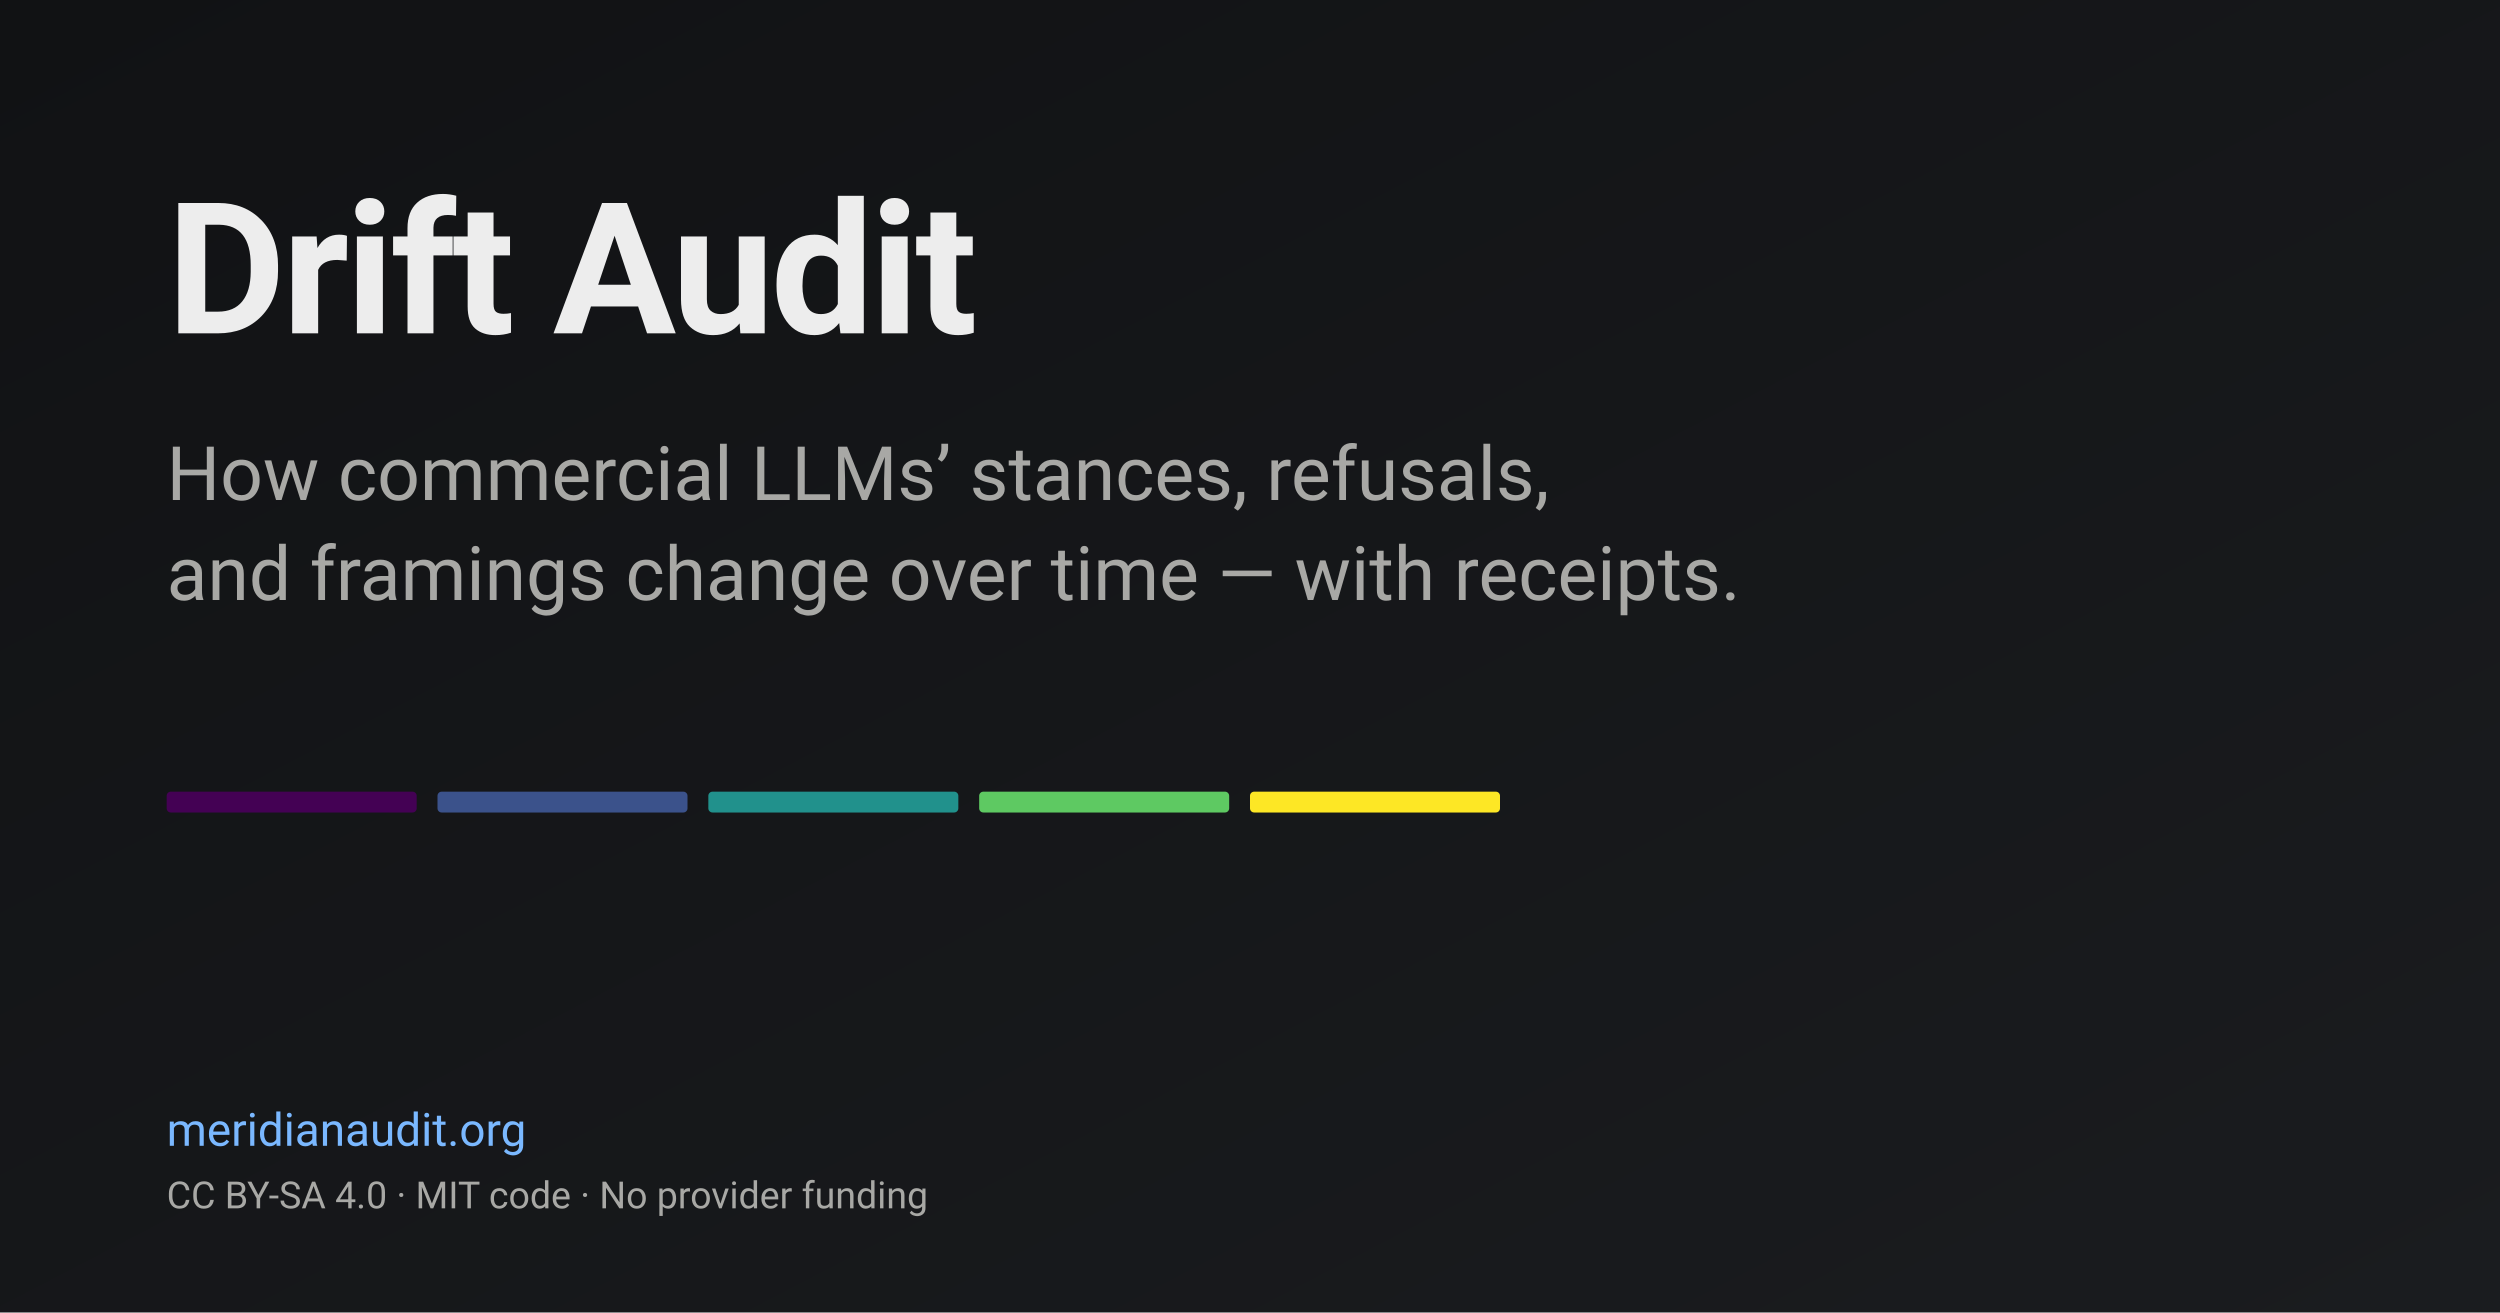
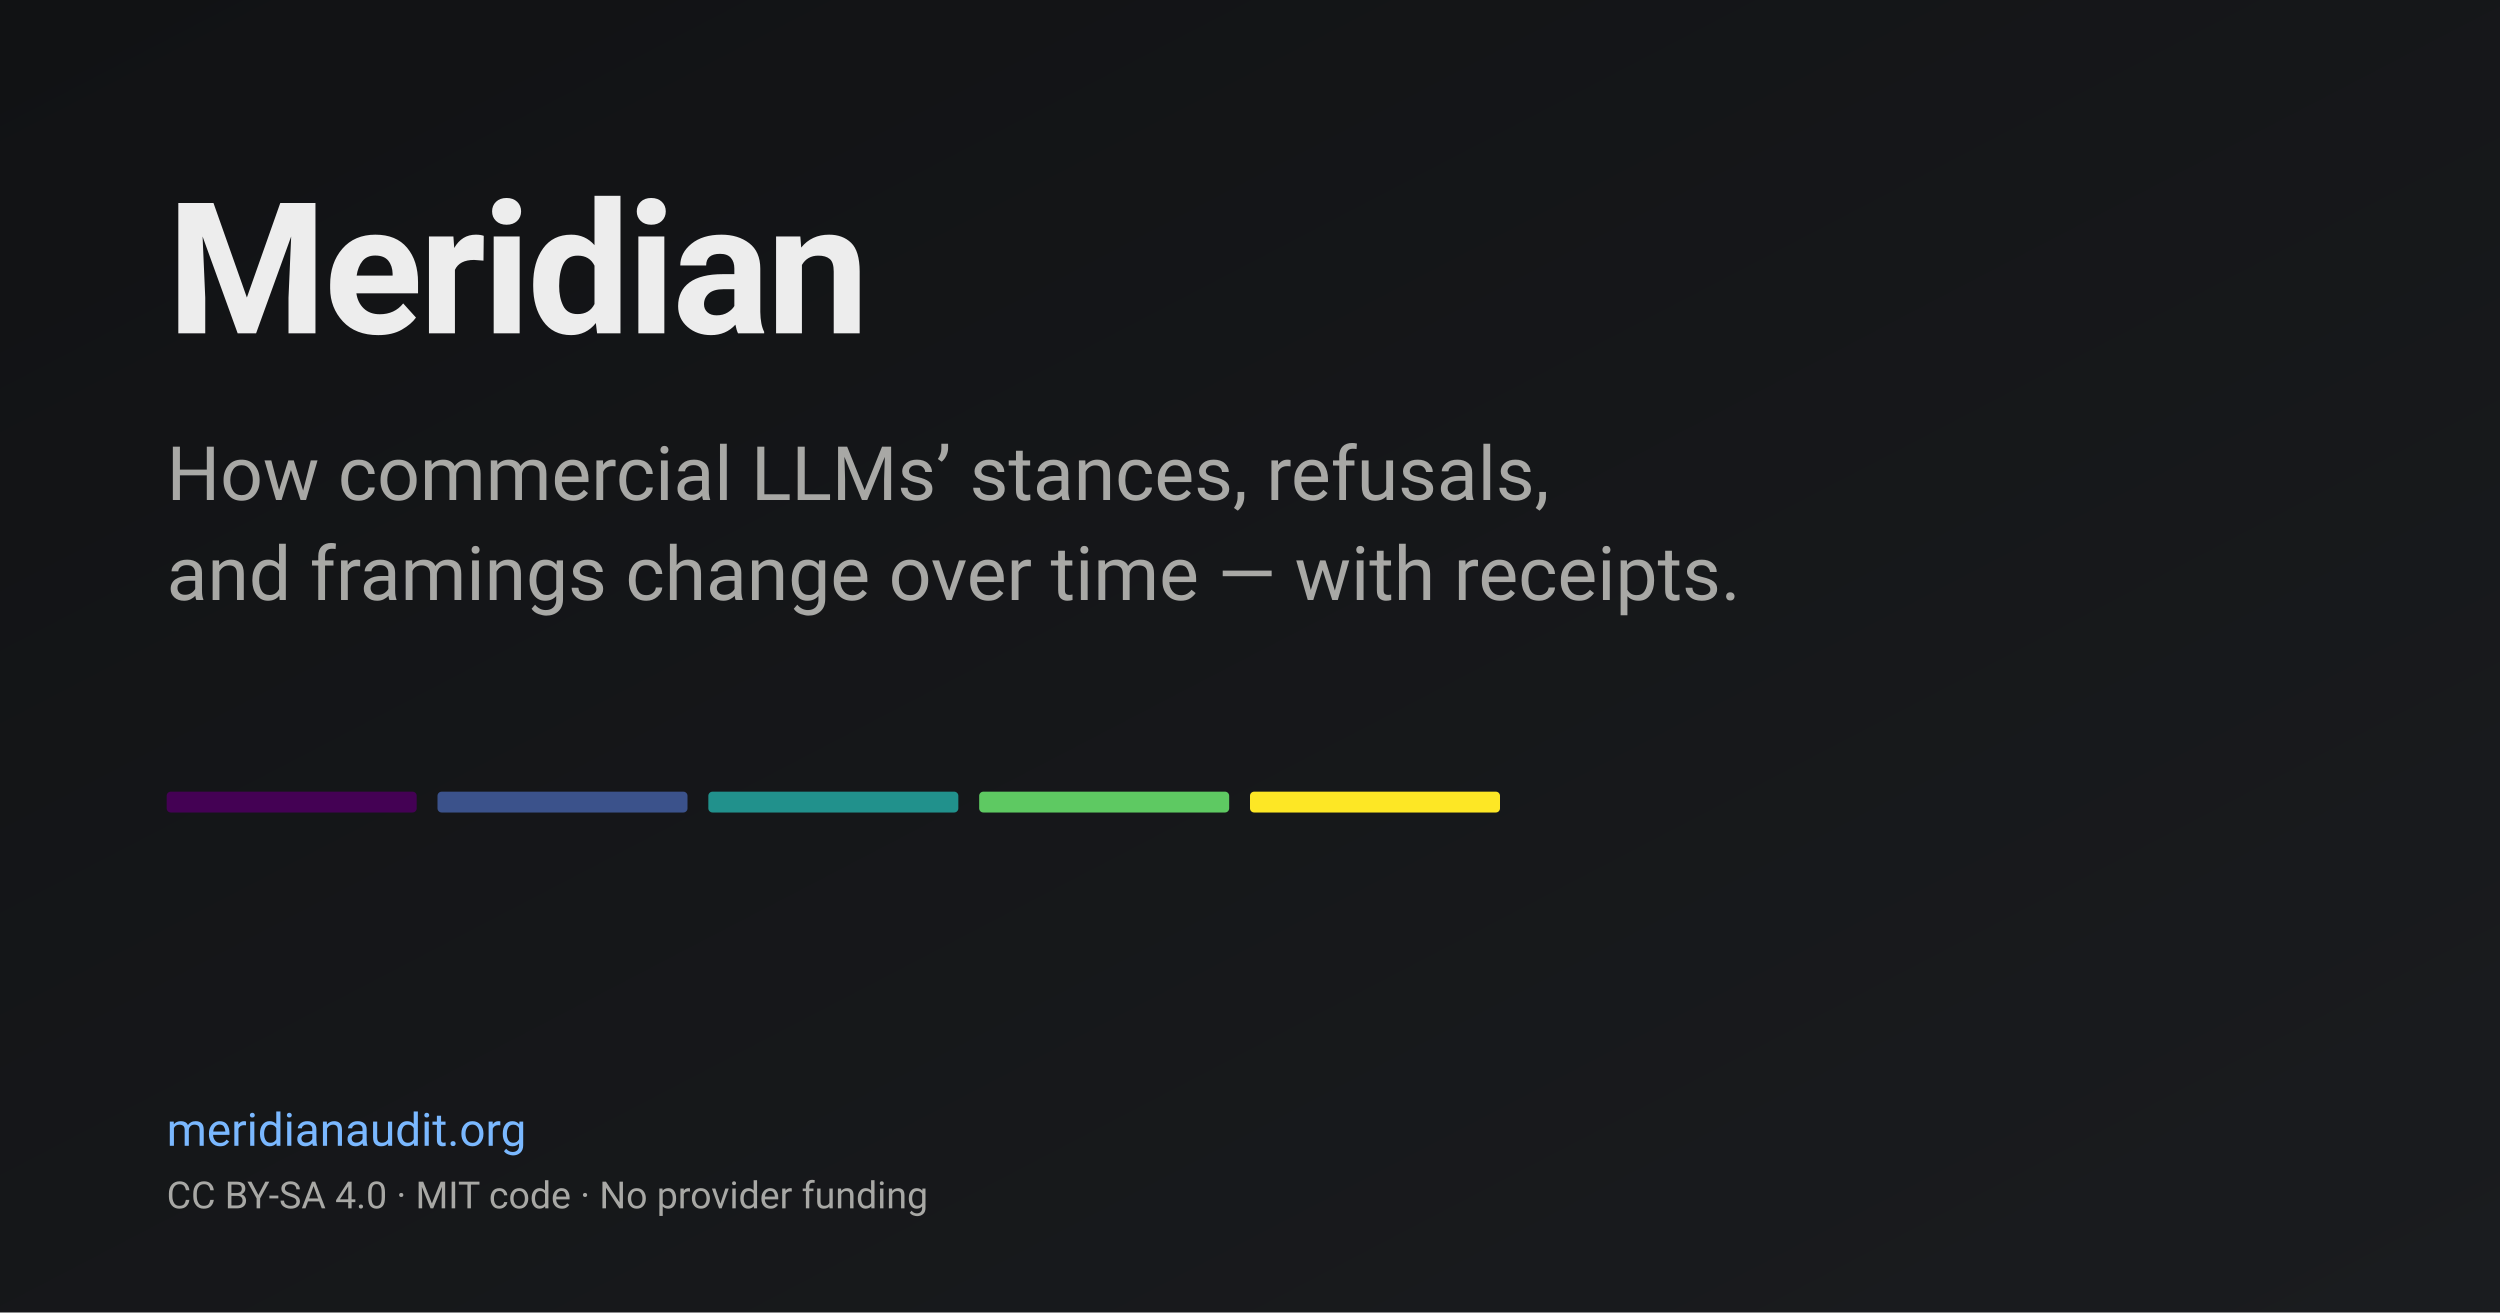
- <svg xmlns="http://www.w3.org/2000/svg" viewBox="0 0 1200 630" width="1200" height="630" role="img" aria-label="Drift Audit">
+ <svg xmlns="http://www.w3.org/2000/svg" viewBox="0 0 1200 630" width="1200" height="630" role="img" aria-label="Meridian">
  <defs>
    <linearGradient id="bg" x1="0" y1="0" x2="1" y2="1">
      <stop offset="0%" stop-color="#111214" />
      <stop offset="100%" stop-color="#1a1c1f" />
    </linearGradient>
  </defs>
  <rect width="1200" height="630" fill="url(#bg)" />
  <g fill="#ededed" font-family="system-ui, -apple-system, 'Segoe UI', Roboto, sans-serif">
-     <text x="80" y="160" font-size="88" font-weight="700" letter-spacing="-0.02em">Drift Audit</text>
+     <text x="80" y="160" font-size="88" font-weight="700" letter-spacing="-0.02em">Meridian</text>
    <text x="80" y="240" font-size="36" fill="#a8a8a5">How commercial LLMs’ stances, refusals,</text>
    <text x="80" y="288" font-size="36" fill="#a8a8a5">and framings change over time — with receipts.</text>
    <g transform="translate(80,380)">
      <rect width="120" height="10" rx="2" fill="#440154" />
      <rect x="130" width="120" height="10" rx="2" fill="#3b528b" />
      <rect x="260" width="120" height="10" rx="2" fill="#21918c" />
      <rect x="390" width="120" height="10" rx="2" fill="#5ec962" />
      <rect x="520" width="120" height="10" rx="2" fill="#fde725" />
    </g>
    <text x="80" y="550" font-size="22" fill="#7ab8ff">meridianaudit.org</text>
    <text x="80" y="580" font-size="18" fill="#a8a8a5">CC BY-SA 4.0 · MIT code · No provider funding</text>
  </g>
</svg>
